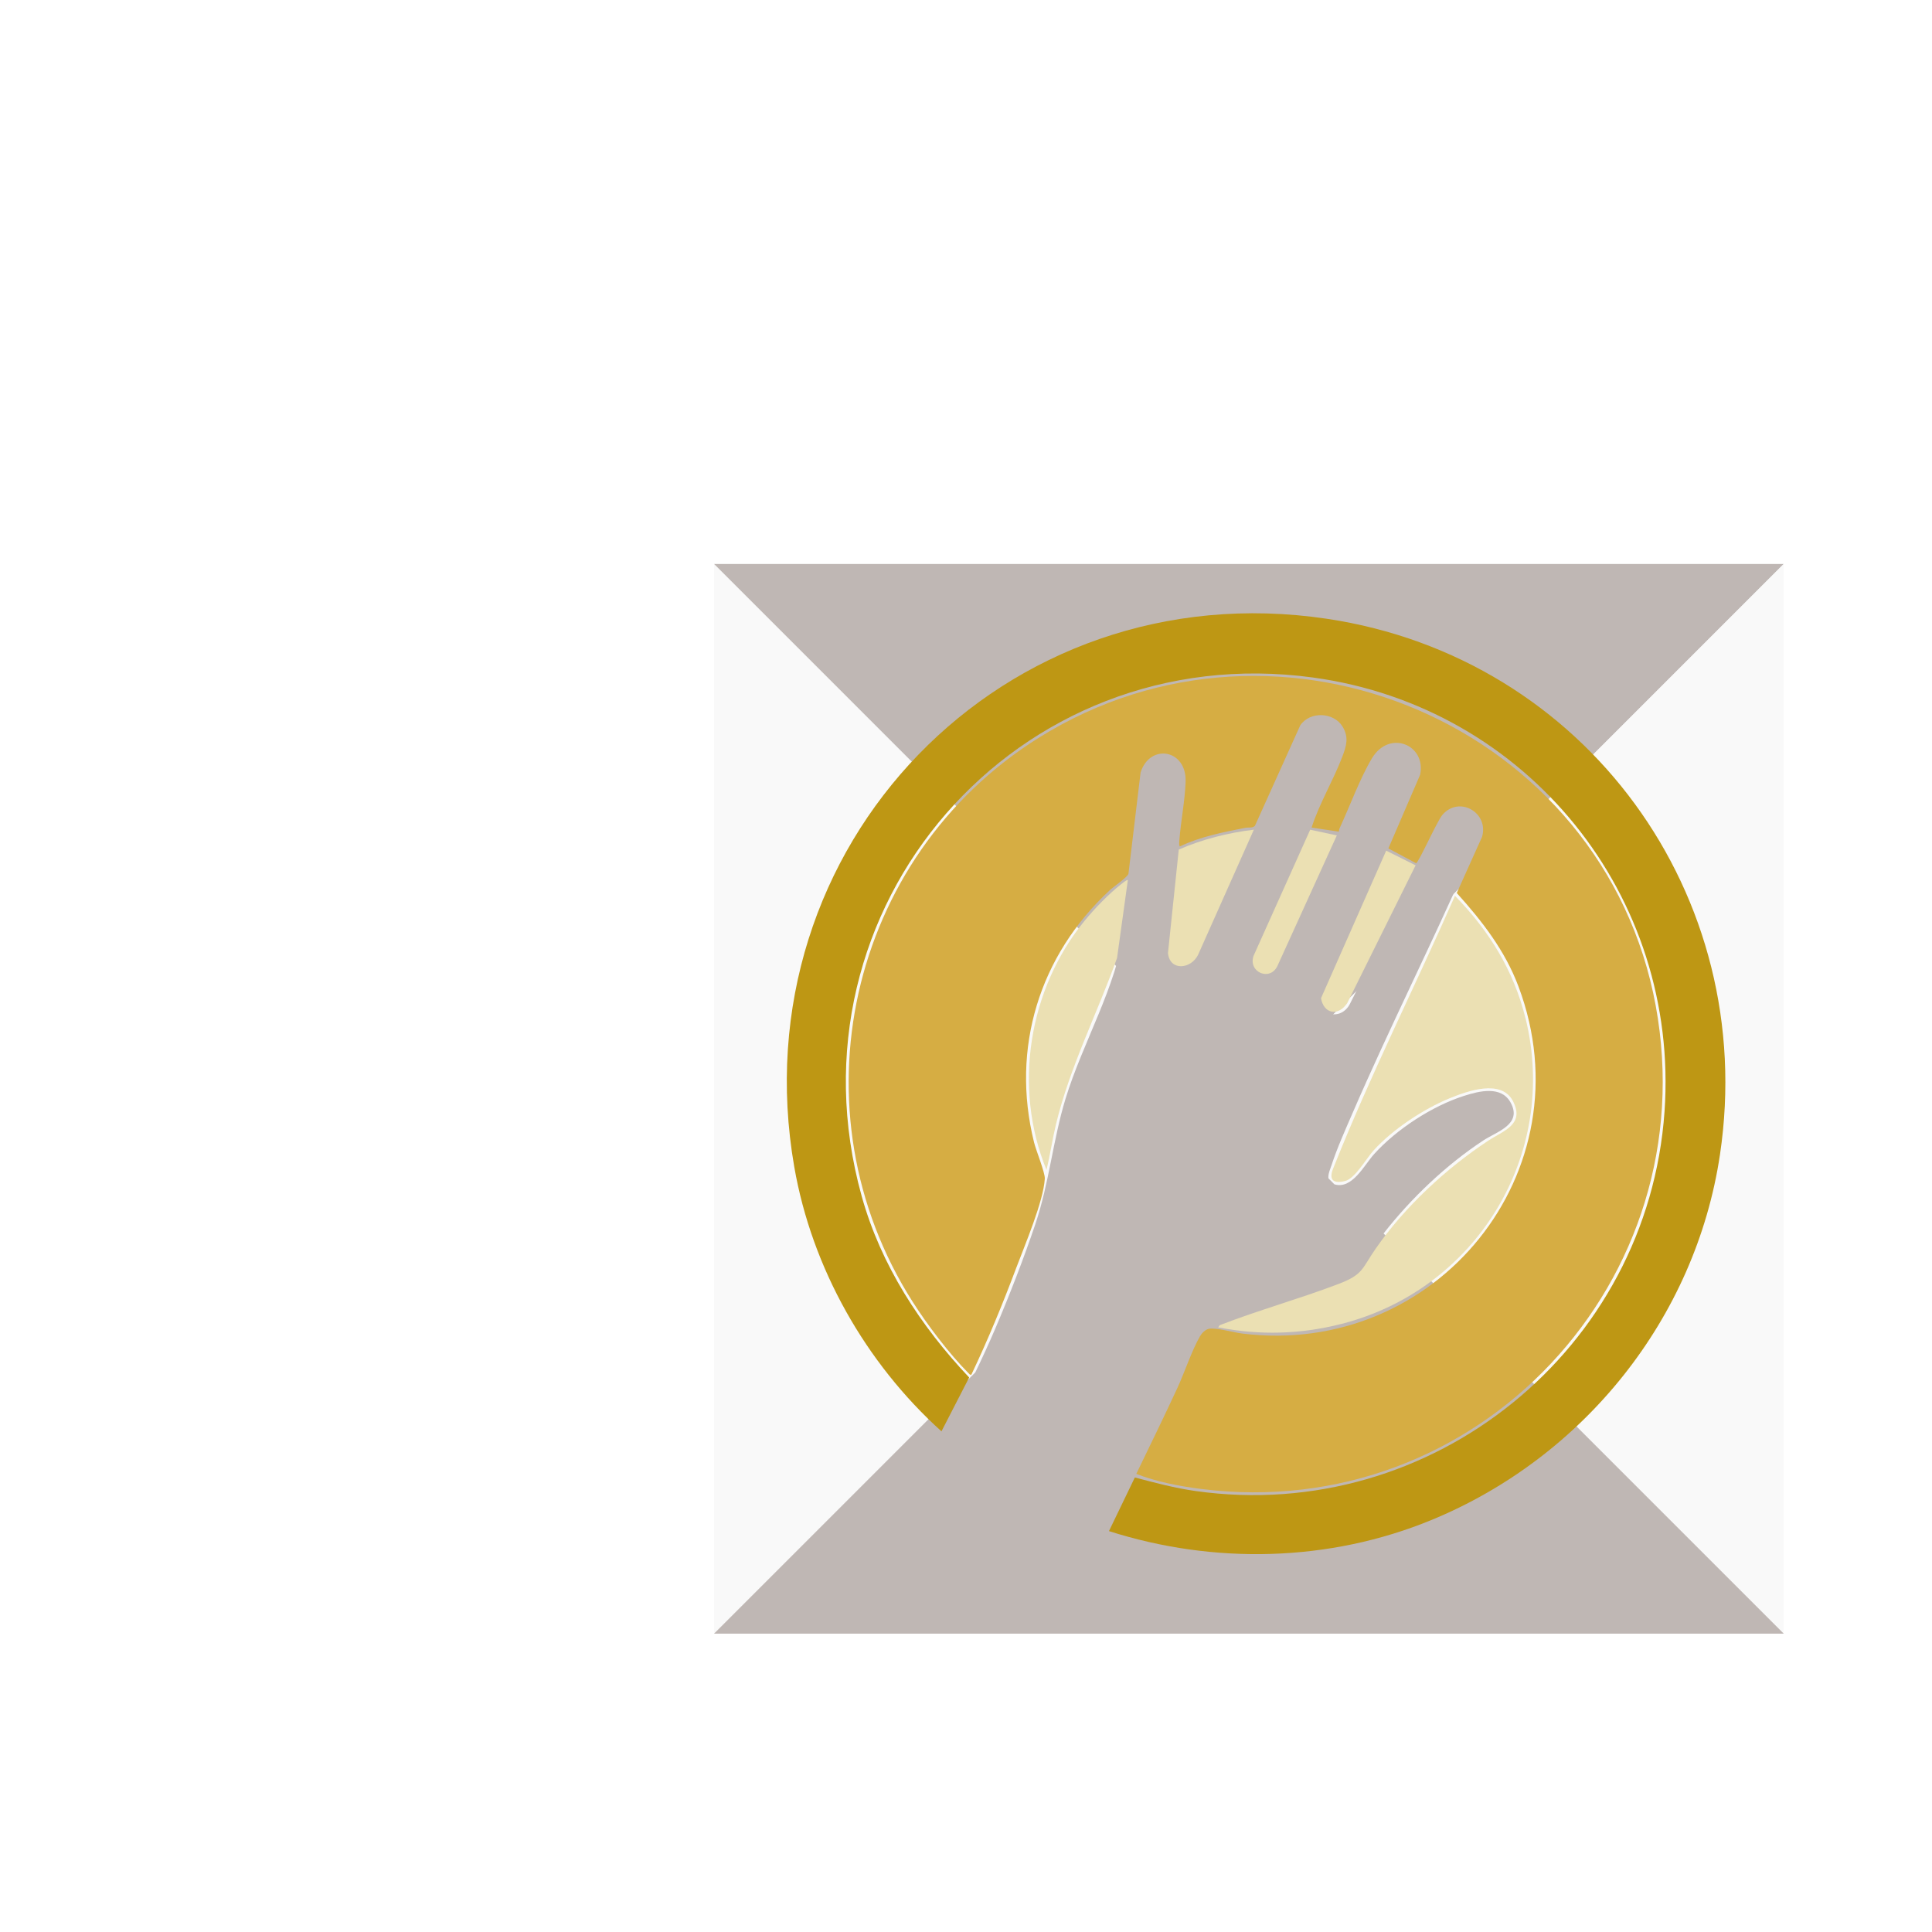
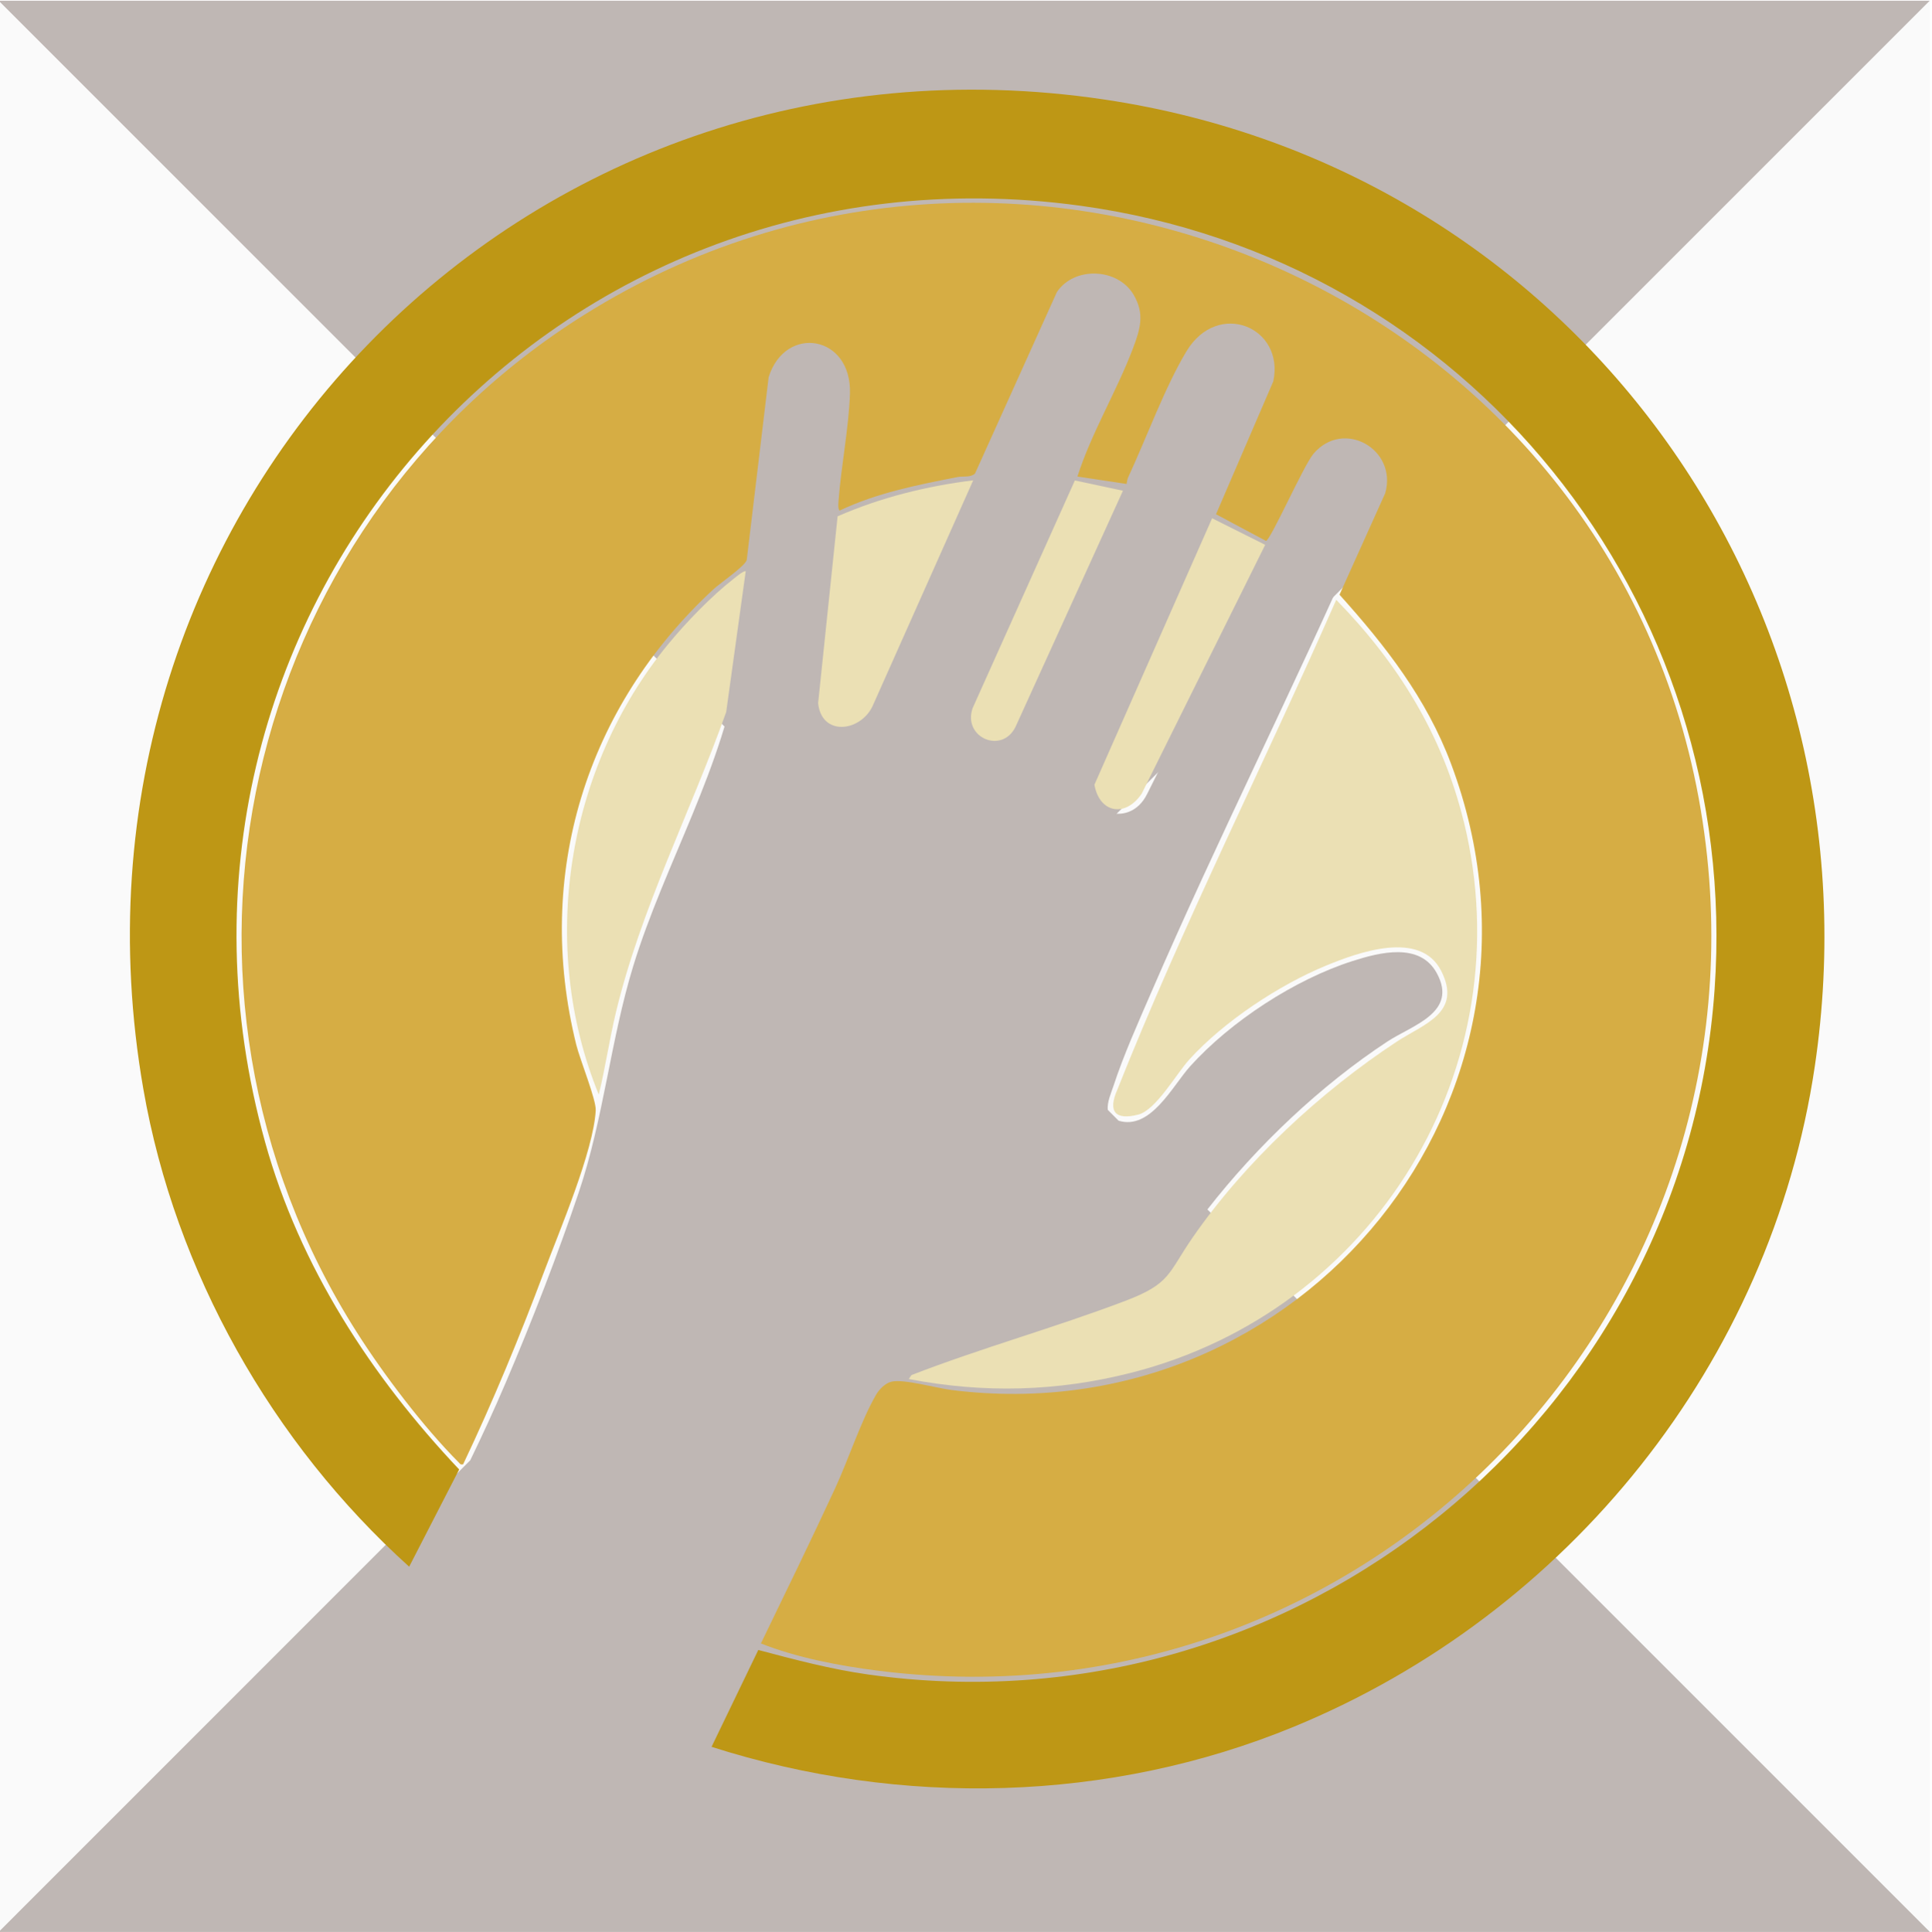
- <svg xmlns="http://www.w3.org/2000/svg" id="Camada_2" version="1.1" viewBox="0 0 1024 1024">
+ <svg xmlns="http://www.w3.org/2000/svg" id="Camada_1" version="1.1" viewBox="0 0 566.93 566.93">
  <defs>
    <style>
      .st0 {
+         fill: #fafafa;
+       }
+ 
+       .st1 {
        fill: #bfb7b4;
      }

-       .st1 {
-         fill: #ebe0b3;
-       }
- 
      .st2 {
-         fill: #f9f9f9;
+         fill: #ebe0b4;
      }

      .st3 {
-         fill: #be9714;
+         fill: #be9715;
      }

      .st4 {
-         fill: #d6ad43;
+         fill: #d6ad44;
      }
    </style>
  </defs>
-   <polygon class="st2" points="378.5 298.93 378.5 865.86 661.96 582.4 378.5 298.93" />
-   <polygon class="st0" points="945.42 298.93 378.5 298.93 661.96 582.4 945.42 298.93" />
-   <polygon class="st2" points="945.42 865.86 945.42 298.93 661.96 582.4 945.42 865.86" />
-   <path class="st0" d="M945.42,865.86l-212.09-212.09c14.61-18.76,33.32-36.46,52.84-49.3,7.31-4.81,20.79-8.49,14.51-20.05-4.97-9.16-16.74-6.14-24.77-3.57-16.92,5.41-35.72,17.69-47.62,30.86-5.19,5.75-11.63,18.88-21.02,16.01l-3.17-3.17c-.3-2.21.99-5.02,1.64-7,2.94-9.01,7.26-18.61,11.04-27.36,19.48-45.04,41.66-89.01,61.42-133.94,1.63-3.71,6.62-13.42,6.63-16.79.01-7.95-10.05-13.22-16.72-8.88-3.8,2.47-7.72,11.4-9.96,15.64-14.88,28.1-28.12,57.15-42.49,85.53-5.43,11.13-20.5,4.97-15.91-6.45,14.5-32.97,30.15-65.5,44.5-98.54,1.81-4.16,7.25-14.92,7.58-18.63.6-6.7-5.32-12.83-11.84-12.95-8.64-.17-11.47,7.24-14.68,13.75-16.79,34.1-30.41,70-47.3,104.09-4.11,8.62-16.87,4.16-15.55-4.97l49.13-111.73c4.43-14.79-15.73-22.37-22.64-8.72l-52.13,118.18c-3.13,4.96-7.25,9.31-13.58,7.26-5.65-1.83-5.73-6.05-5.44-11.24,1.56-27.99,7.21-57.02,8.89-85.17.37-6.25.34-12.52-6.68-15.02-8.51-3.02-13.05,3.12-14.39,10.65-4.61,25.79-5.93,53.81-9.62,79.99-4.39,31.18-21.99,59.92-31.24,90.1-6.65,21.71-8.68,44.74-15.98,66.39-6.17,18.3-13.86,38.13-21.46,55.91-3.27,7.66-6.75,15.23-10.39,22.74l-138.48,138.48h566.93Z" />
-   <path class="st4" d="M735.86,449.71l16.82-39.03c3.39-15.88-16.25-24.17-25.5-8.8-6.28,10.43-11.78,25.51-17.08,36.93-.29.63-.37,1.32-.49,1.99l-14.43-2.18c4.08-12.76,11.5-24.97,16.24-37.47,2.17-5.72,3.63-10.25.2-15.98-4.64-7.75-17.29-8.35-22.46-.72l-24.05,53.31c-1.45,1.24-3.39.67-5.11,1.01-11.82,2.32-23.73,4.65-34.66,9.86-.52-.69-.33-2.18-.27-3.05.76-10.17,2.97-21.09,3.33-31.18.62-17.37-18.98-20.51-23.87-4.95l-6.43,53.68c-.57,1.84-7.8,6.76-9.78,8.59-37.4,34.6-52.67,83.78-40.25,133.77,1.08,4.33,5.88,16.14,5.7,19.21-.68,12-10.61,35.23-15.12,47.25-7.21,19.19-15,38.13-23.8,56.63-.85.2-.89-.13-1.35-.59-10.33-10.36-21.95-25.7-29.82-38.08-64.32-101.07-34.33-235.56,66.85-298.85,127.9-80.01,299.85-6.39,327.05,142.06,26.62,145.33-94.23,274.67-241.02,256.05-11.36-1.44-23.77-3.81-34.3-7.99,7.33-15.14,14.72-30.28,21.79-45.55,3.87-8.36,7.61-19.87,12.03-27.48.94-1.61,2.69-3.38,4.53-3.82,3.55-.85,13.31,1.92,17.65,2.46,102.87,12.89,183.43-85.65,146.59-183.88-7.17-19.12-19.23-34.61-32.73-49.6l13.42-29.8c3.66-12.84-12.2-21.97-21.05-11.59-2.89,3.39-12.53,25.27-13.95,25.6l-14.67-7.83Z" />
-   <path class="st3" d="M587.77,811.52l13.72-28.43c10.66,2.82,21.33,5.66,32.28,7.2,125.41,17.64,239.64-75.21,248.46-201.1,8.01-114.39-72.68-214.57-186.28-230.09-157.14-21.46-281.68,122.09-239.25,274.87,10.14,36.52,31.17,68.83,56.98,96.13l-14.68,28.54c-40.21-36.25-68.68-86.53-78.02-140.14-29.61-169.93,111.1-316.06,282.2-290.55,137.2,20.46,228.91,146.68,208.45,283.96-12.94,86.82-72.28,160.55-153,193.75-54.08,22.25-115.24,23.64-170.85,5.86Z" />
+   <polygon class="st0" points="-.39 .21 -.39 567.14 283.07 283.67 -.39 .21" />
+   <polygon class="st1" points="566.54 .21 -.39 .21 283.07 283.67 566.54 .21" />
+   <polygon class="st0" points="566.54 567.14 566.54 .21 283.07 283.67 566.54 567.14" />
+   <path class="st1" d="M566.54,567.14l-212.09-212.09c14.61-18.76,33.32-36.46,52.84-49.3,7.31-4.81,20.79-8.49,14.51-20.05-4.97-9.16-16.74-6.14-24.77-3.57-16.92,5.41-35.72,17.69-47.62,30.86-5.19,5.75-11.63,18.88-21.02,16.01l-3.17-3.17c-.3-2.21.99-5.02,1.64-7,2.94-9.01,7.26-18.61,11.04-27.36,19.48-45.04,41.66-89.01,61.42-133.94,1.63-3.71,6.62-13.42,6.63-16.79.01-7.95-10.05-13.22-16.72-8.88-3.8,2.47-7.72,11.4-9.96,15.64-14.88,28.1-28.12,57.15-42.49,85.53-5.43,11.13-20.5,4.97-15.91-6.45,14.5-32.97,30.15-65.5,44.5-98.54,1.81-4.16,7.25-14.92,7.58-18.63.6-6.7-5.32-12.83-11.84-12.95-8.64-.17-11.47,7.24-14.68,13.75-16.79,34.1-30.41,70-47.3,104.09-4.11,8.62-16.87,4.16-15.55-4.97l49.13-111.73c4.43-14.79-15.73-22.37-22.64-8.72l-52.13,118.18c-3.13,4.96-7.25,9.31-13.58,7.26-5.65-1.83-5.73-6.05-5.44-11.24,1.56-27.99,7.21-57.02,8.89-85.17.37-6.25.34-12.52-6.68-15.02-8.51-3.02-13.05,3.12-14.39,10.65-4.61,25.79-5.93,53.81-9.62,79.99-4.39,31.18-21.99,59.92-31.24,90.1-6.65,21.71-8.68,44.74-15.98,66.39-6.17,18.3-13.86,38.13-21.46,55.91-3.27,7.66-6.75,15.23-10.39,22.74L-.39,567.14h566.93Z" />
+   <path class="st4" d="M356.97,150.98l16.82-39.03c3.39-15.88-16.25-24.17-25.5-8.8-6.28,10.43-11.78,25.51-17.08,36.93-.29.63-.37,1.32-.49,1.99l-14.43-2.18c4.08-12.76,11.5-24.97,16.24-37.47,2.17-5.72,3.63-10.25.2-15.98-4.64-7.75-17.29-8.35-22.46-.72l-24.05,53.31c-1.45,1.24-3.39.67-5.11,1.01-11.82,2.32-23.73,4.65-34.66,9.86-.52-.69-.33-2.18-.27-3.05.76-10.17,2.97-21.09,3.33-31.18.62-17.37-18.98-20.51-23.87-4.95l-6.43,53.68c-.57,1.84-7.8,6.76-9.78,8.59-37.4,34.6-52.67,83.78-40.25,133.77,1.08,4.33,5.88,16.14,5.7,19.21-.68,12-10.61,35.23-15.12,47.25-7.21,19.19-15,38.13-23.8,56.63-.85.2-.89-.13-1.35-.59-10.33-10.36-21.95-25.7-29.82-38.08-64.32-101.07-34.33-235.56,66.85-298.85,127.9-80.01,299.85-6.39,327.05,142.06,26.62,145.33-94.23,274.67-241.02,256.05-11.36-1.44-23.77-3.81-34.3-7.99,7.33-15.14,14.72-30.28,21.79-45.55,3.87-8.36,7.61-19.87,12.03-27.48.94-1.61,2.69-3.38,4.53-3.82,3.55-.85,13.31,1.92,17.65,2.46,102.87,12.89,183.43-85.65,146.59-183.88-7.17-19.12-19.23-34.61-32.73-49.6l13.42-29.8c3.66-12.84-12.2-21.97-21.05-11.59-2.89,3.39-12.53,25.27-13.95,25.6l-14.67-7.83Z" />
+   <path class="st3" d="M208.88,512.8l13.72-28.43c10.66,2.82,21.33,5.66,32.28,7.2,125.41,17.64,239.64-75.21,248.46-201.1,8.01-114.39-72.68-214.57-186.28-230.09C159.91,38.92,35.38,182.47,77.81,335.25c10.14,36.52,31.17,68.83,56.98,96.13l-14.68,28.54c-40.21-36.25-68.68-86.53-78.02-140.14C12.47,149.84,153.19,3.71,324.28,29.23c137.2,20.46,228.91,146.68,208.45,283.96-12.94,86.82-72.28,160.55-153,193.75-54.08,22.25-115.24,23.64-170.85,5.86Z" />
  <g>
-     <path class="st1" d="M808.57,539.8c-6.25-25.41-19.27-46.42-37.41-65-21.12,48.07-44.89,95.03-64.29,143.87-2.78,6.31-.65,8.99,6.15,7.26,5.22-1.33,11.15-11.93,15-16.17,10.11-11.15,26.36-21.92,40.27-27.63,9.4-3.86,27.55-10.45,33.67,1.59,6.27,12.34-5.12,15.58-12.99,20.76-22.46,14.77-44.6,35.32-59.94,57.49-7.33,10.6-6.4,13.54-19.78,18.63-20.65,7.85-42.18,13.8-62.8,21.79l-.78,1.16c22.02,4.23,43.54,3.69,65.24-1.83,71.44-18.14,115.45-89.63,97.68-161.92Z" />
-     <path class="st1" d="M594.18,468.69c-6.51,5.08-13.94,12.8-19.2,19.2-29.83,36.28-38.18,88.51-20.33,132.17,1.94-7.89,3.1-16.04,4.99-23.95,7.28-30.45,21.94-58.96,32.42-88.36l5.73-41.3c-.46-.38-3.02,1.78-3.6,2.23Z" />
-     <path class="st1" d="M624.77,450.3l-5.72,54.83c.96,9.72,12.19,8.55,15.92,1.02l29.6-66.41c-13.65,1.67-27.22,5.05-39.81,10.56Z" />
-     <path class="st1" d="M714.02,531.75l36.27-73.09-15.58-7.8-34.55,78.22c1.46,8.29,9.03,9.75,13.85,2.67Z" />
-     <path class="st1" d="M677.04,512.03l31.5-69.24-14.11-3.02-30.02,66.85c-2.97,8.61,8.65,13.67,12.64,5.4Z" />
+     <path class="st2" d="M429.68,241.08c-6.25-25.41-19.27-46.42-37.41-65-21.12,48.07-44.89,95.03-64.29,143.87-2.78,6.31-.65,8.99,6.15,7.26,5.22-1.33,11.15-11.93,15-16.17,10.11-11.15,26.36-21.92,40.27-27.63,9.4-3.86,27.55-10.45,33.67,1.59,6.27,12.34-5.12,15.58-12.99,20.76-22.46,14.77-44.6,35.32-59.94,57.49-7.33,10.6-6.4,13.54-19.78,18.63-20.65,7.85-42.18,13.8-62.8,21.79l-.78,1.16c22.02,4.23,43.54,3.69,65.24-1.83,71.44-18.14,115.45-89.63,97.68-161.92Z" />
+     <path class="st2" d="M215.3,169.96c-6.51,5.08-13.94,12.8-19.2,19.2-29.83,36.28-38.18,88.51-20.33,132.17,1.94-7.89,3.1-16.04,4.99-23.95,7.28-30.45,21.94-58.96,32.42-88.36l5.73-41.3c-.46-.38-3.02,1.78-3.6,2.23Z" />
+     <path class="st2" d="M245.89,151.57l-5.72,54.83c.96,9.72,12.19,8.55,15.92,1.02l29.6-66.41c-13.65,1.67-27.22,5.05-39.81,10.56Z" />
+     <path class="st2" d="M335.14,233.03l36.27-73.09-15.58-7.8-34.55,78.22c1.46,8.29,9.03,9.75,13.85,2.67Z" />
+     <path class="st2" d="M298.15,213.3l31.5-69.24-14.11-3.02-30.02,66.85c-2.97,8.61,8.65,13.67,12.64,5.4Z" />
  </g>
</svg>
